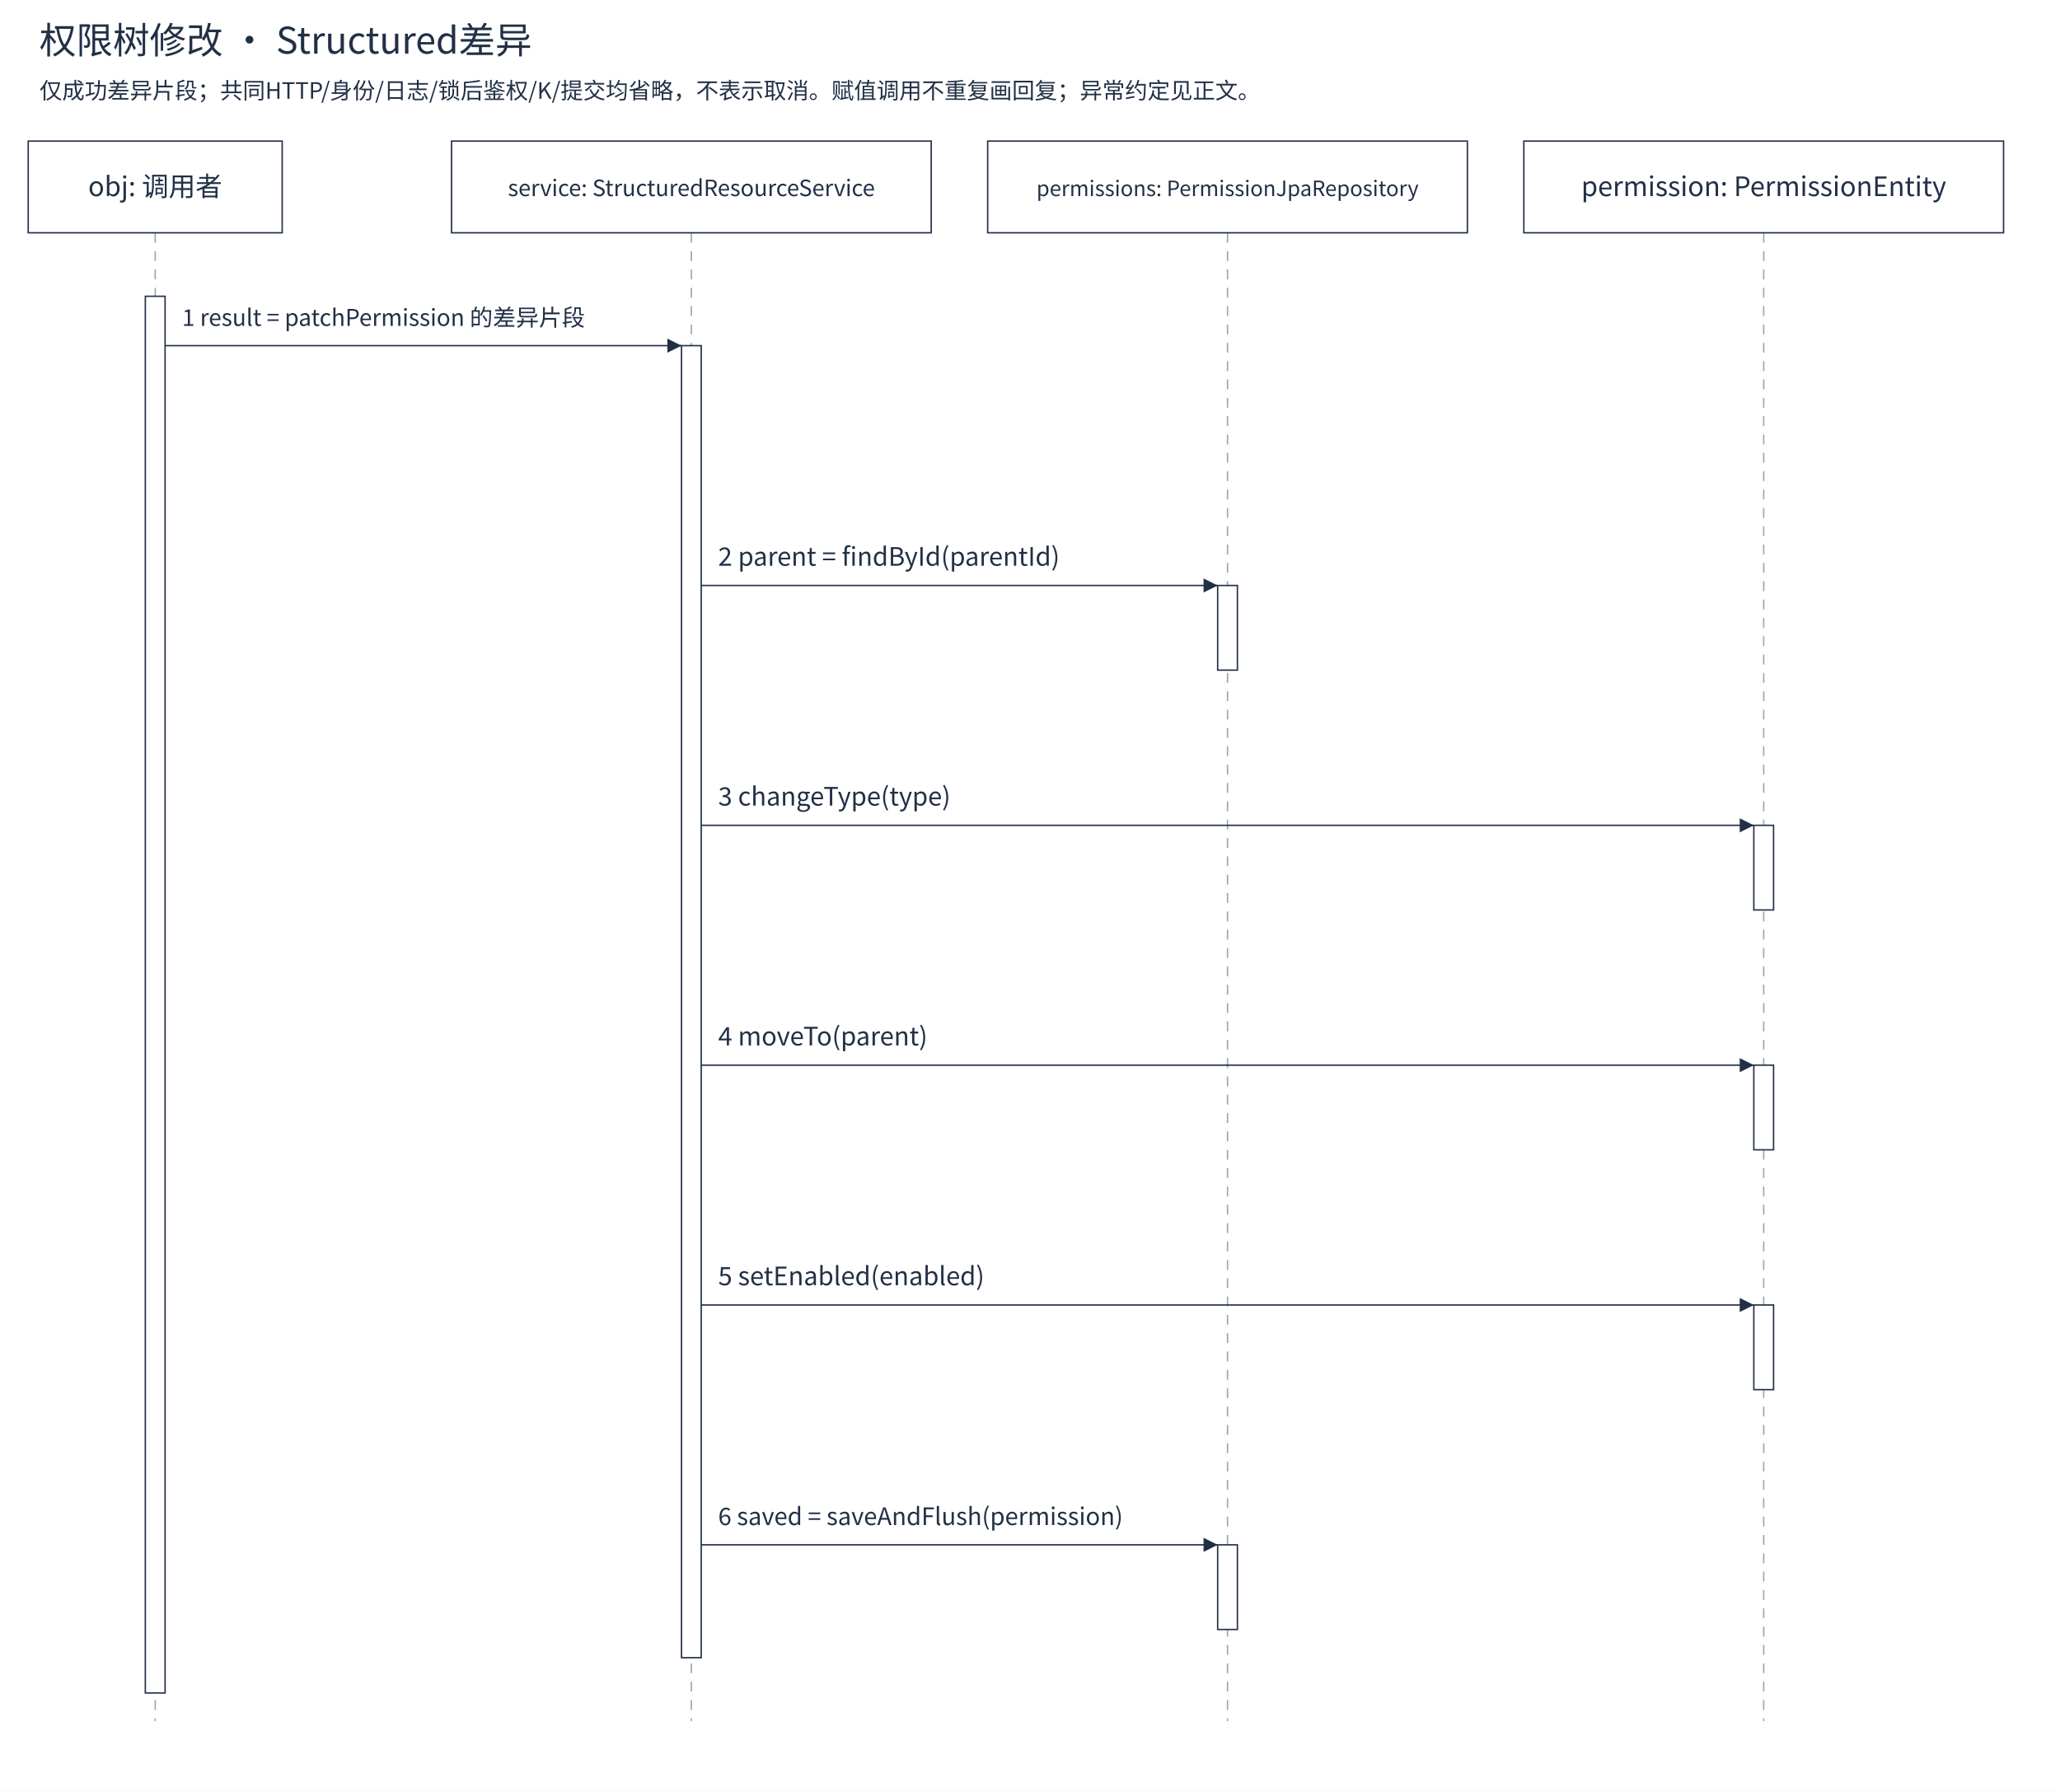
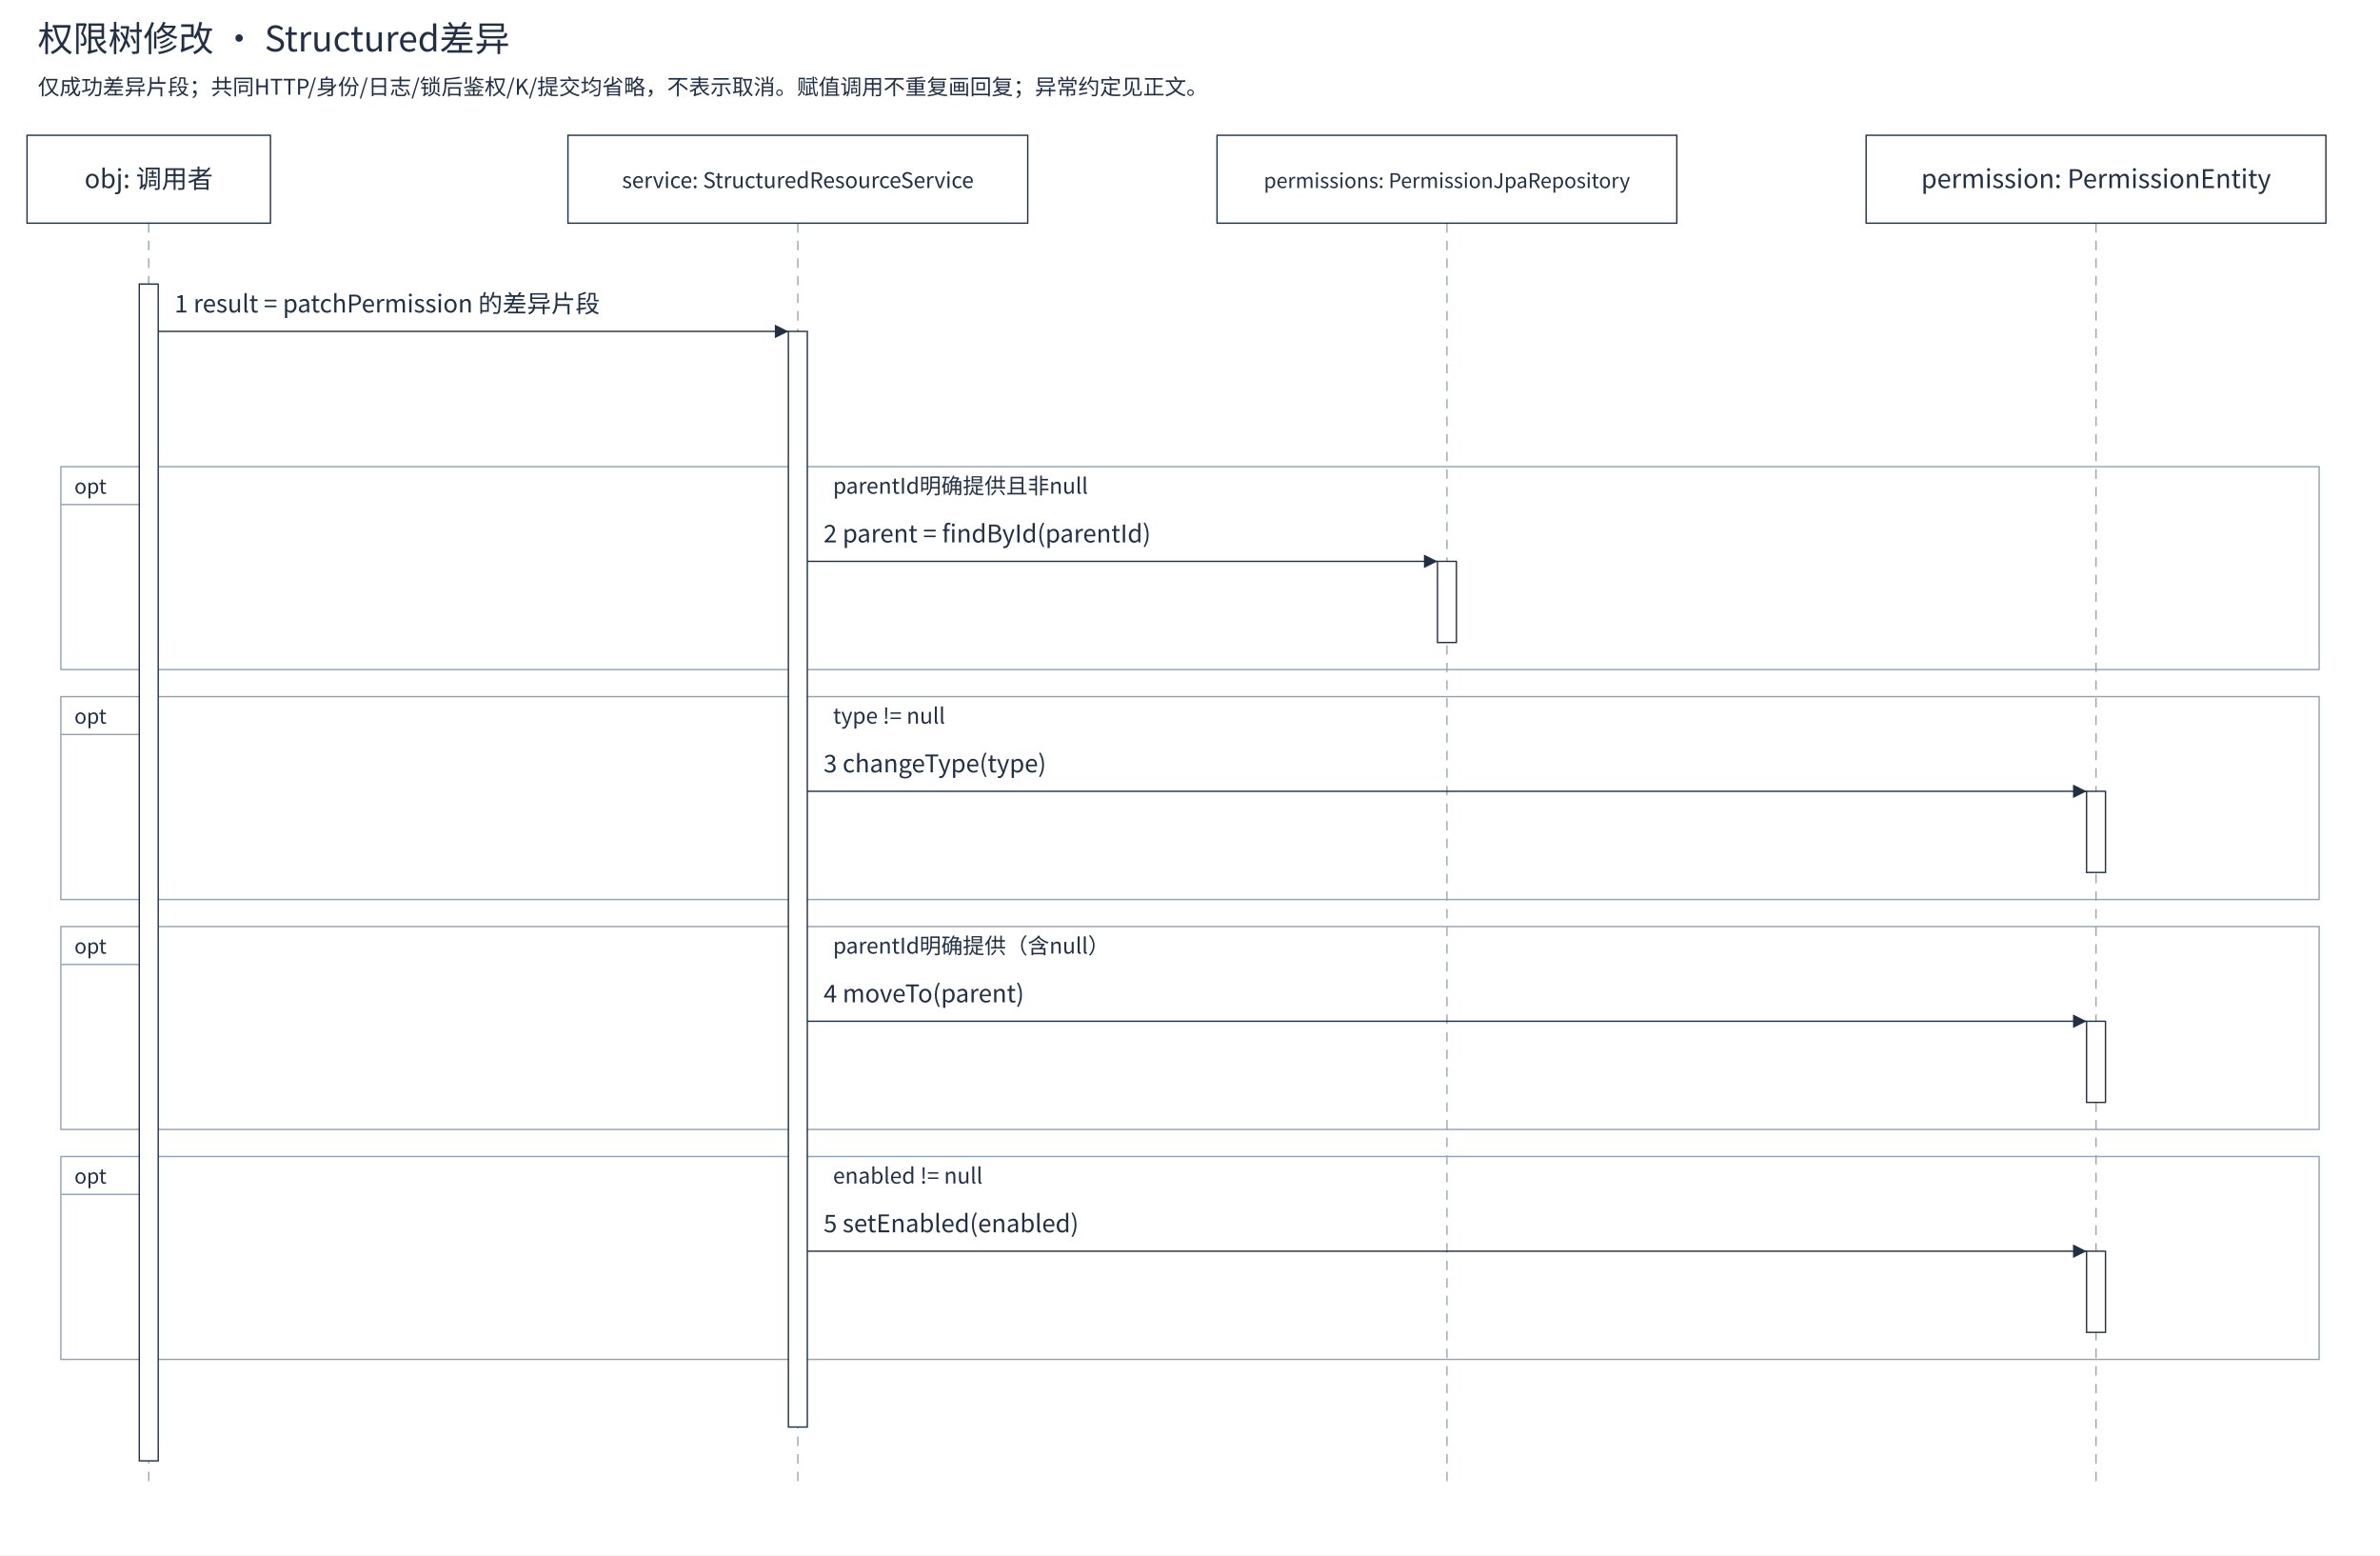
- <svg xmlns="http://www.w3.org/2000/svg" width="1460" height="1270" viewBox="0 0 1460 1270">
+ <svg xmlns="http://www.w3.org/2000/svg" width="1760" height="1150" viewBox="0 0 1760 1150">
  <defs>
    <marker id="open" markerWidth="12" markerHeight="12" refX="11" refY="6" orient="auto">
      <path d="M1,1 L11,6 L1,11" fill="none" stroke="#223046" stroke-width="1.5" />
    </marker>
    <marker id="triangle" markerWidth="14" markerHeight="14" refX="13" refY="7" orient="auto">
      <path d="M1,1 L13,7 L1,13 Z" fill="white" stroke="#245a93" stroke-width="1.4" />
    </marker>
    <marker id="filled" markerWidth="12" markerHeight="12" refX="11" refY="6" orient="auto">
      <path d="M1,1 L11,6 L1,11 Z" fill="#223046" />
    </marker>
  </defs>
  <rect width="100%" height="100%" fill="white" />
  <g font-family="Microsoft YaHei,Noto Sans CJK SC,Arial,sans-serif">
    <text x="28" y="38" font-size="26" text-anchor="start" fill="#223046">权限树修改 · Structured差异</text>
    <text x="28" y="70" font-size="16" text-anchor="start" fill="#223046">仅成功差异片段；共同HTTP/身份/日志/锁后鉴权/K/提交均省略，不表示取消。赋值调用不重复画回复；异常约定见正文。</text>
-     <path d="M110,165V1220" stroke="#9aa7b7" stroke-dasharray="7 6" />
+     <rect x="45" y="345" width="1670" height="150" fill="none" stroke="#91a2b7" />
+     <path d="M45,373h60v-28" fill="none" stroke="#91a2b7" />
+     <text x="55" y="365" font-size="15" text-anchor="start" fill="#223046">opt</text>
+     <text x="616" y="365" font-size="16" text-anchor="start" fill="#223046">parentId明确提供且非null</text>
+     <rect x="45" y="515" width="1670" height="150" fill="none" stroke="#91a2b7" />
+     <path d="M45,543h60v-28" fill="none" stroke="#91a2b7" />
+     <text x="55" y="535" font-size="15" text-anchor="start" fill="#223046">opt</text>
+     <text x="616" y="535" font-size="16" text-anchor="start" fill="#223046">type != null</text>
+     <rect x="45" y="685" width="1670" height="150" fill="none" stroke="#91a2b7" />
+     <path d="M45,713h60v-28" fill="none" stroke="#91a2b7" />
+     <text x="55" y="705" font-size="15" text-anchor="start" fill="#223046">opt</text>
+     <text x="616" y="705" font-size="16" text-anchor="start" fill="#223046">parentId明确提供（含null）</text>
+     <rect x="45" y="855" width="1670" height="150" fill="none" stroke="#91a2b7" />
+     <path d="M45,883h60v-28" fill="none" stroke="#91a2b7" />
+     <text x="55" y="875" font-size="15" text-anchor="start" fill="#223046">opt</text>
+     <text x="616" y="875" font-size="16" text-anchor="start" fill="#223046">enabled != null</text>
+     <path d="M110,165V1100" stroke="#9aa7b7" stroke-dasharray="7 6" />
    <rect x="20" y="100" width="180" height="65" fill="white" stroke="#223046" />
    <text x="110" y="139" font-size="19" text-anchor="middle" fill="#223046">obj: 调用者</text>
-     <path d="M490,165V1220" stroke="#9aa7b7" stroke-dasharray="7 6" />
-     <rect x="320" y="100" width="340" height="65" fill="white" stroke="#223046" />
-     <text x="490" y="139" font-size="15.852" text-anchor="middle" fill="#223046">service: StructuredResourceService</text>
-     <path d="M870,165V1220" stroke="#9aa7b7" stroke-dasharray="7 6" />
-     <rect x="700" y="100" width="340" height="65" fill="white" stroke="#223046" />
-     <text x="870" y="139" font-size="14.972" text-anchor="middle" fill="#223046">permissions: PermissionJpaRepository</text>
-     <path d="M1250,165V1220" stroke="#9aa7b7" stroke-dasharray="7 6" />
-     <rect x="1080" y="100" width="340" height="65" fill="white" stroke="#223046" />
-     <text x="1250" y="139" font-size="19" text-anchor="middle" fill="#223046">permission: PermissionEntity</text>
-     <rect x="103" y="210" width="14" height="990" fill="white" stroke="#223046" />
-     <rect x="483" y="245" width="14" height="930" fill="white" stroke="#223046" />
-     <rect x="863" y="415" width="14" height="60" fill="white" stroke="#223046" />
-     <rect x="1243" y="585" width="14" height="60" fill="white" stroke="#223046" />
-     <rect x="1243" y="755" width="14" height="60" fill="white" stroke="#223046" />
-     <rect x="1243" y="925" width="14" height="60" fill="white" stroke="#223046" />
-     <rect x="863" y="1095" width="14" height="60" fill="white" stroke="#223046" />
-     <path d="M117,245H483" stroke="#223046" marker-end="url(#filled)" />
-     <text x="129" y="231" font-size="16.34" text-anchor="start" fill="#223046">1 result = patchPermission 的差异片段</text>
-     <path d="M497,415H863" stroke="#223046" marker-end="url(#filled)" />
-     <text x="509" y="401" font-size="18" text-anchor="start" fill="#223046">2 parent = findById(parentId)</text>
-     <path d="M497,585H1243" stroke="#223046" marker-end="url(#filled)" />
-     <text x="509" y="571" font-size="18" text-anchor="start" fill="#223046">3 changeType(type)</text>
-     <path d="M497,755H1243" stroke="#223046" marker-end="url(#filled)" />
-     <text x="509" y="741" font-size="18" text-anchor="start" fill="#223046">4 moveTo(parent)</text>
-     <path d="M497,925H1243" stroke="#223046" marker-end="url(#filled)" />
-     <text x="509" y="911" font-size="18" text-anchor="start" fill="#223046">5 setEnabled(enabled)</text>
-     <path d="M497,1095H863" stroke="#223046" marker-end="url(#filled)" />
-     <text x="509" y="1081" font-size="17.049" text-anchor="start" fill="#223046">6 saved = saveAndFlush(permission)</text>
+     <path d="M590,165V1100" stroke="#9aa7b7" stroke-dasharray="7 6" />
+     <rect x="420" y="100" width="340" height="65" fill="white" stroke="#223046" />
+     <text x="590" y="139" font-size="15.852" text-anchor="middle" fill="#223046">service: StructuredResourceService</text>
+     <path d="M1070,165V1100" stroke="#9aa7b7" stroke-dasharray="7 6" />
+     <rect x="900" y="100" width="340" height="65" fill="white" stroke="#223046" />
+     <text x="1070" y="139" font-size="14.972" text-anchor="middle" fill="#223046">permissions: PermissionJpaRepository</text>
+     <path d="M1550,165V1100" stroke="#9aa7b7" stroke-dasharray="7 6" />
+     <rect x="1380" y="100" width="340" height="65" fill="white" stroke="#223046" />
+     <text x="1550" y="139" font-size="19" text-anchor="middle" fill="#223046">permission: PermissionEntity</text>
+     <rect x="103" y="210" width="14" height="870" fill="white" stroke="#223046" />
+     <rect x="583" y="245" width="14" height="810" fill="white" stroke="#223046" />
+     <rect x="1063" y="415" width="14" height="60" fill="white" stroke="#223046" />
+     <rect x="1543" y="585" width="14" height="60" fill="white" stroke="#223046" />
+     <rect x="1543" y="755" width="14" height="60" fill="white" stroke="#223046" />
+     <rect x="1543" y="925" width="14" height="60" fill="white" stroke="#223046" />
+     <path d="M117,245H583" stroke="#223046" marker-end="url(#filled)" />
+     <text x="129" y="231" font-size="18" text-anchor="start" fill="#223046">1 result = patchPermission 的差异片段</text>
+     <path d="M597,415H1063" stroke="#223046" marker-end="url(#filled)" />
+     <text x="609" y="401" font-size="18" text-anchor="start" fill="#223046">2 parent = findById(parentId)</text>
+     <path d="M597,585H1543" stroke="#223046" marker-end="url(#filled)" />
+     <text x="609" y="571" font-size="18" text-anchor="start" fill="#223046">3 changeType(type)</text>
+     <path d="M597,755H1543" stroke="#223046" marker-end="url(#filled)" />
+     <text x="609" y="741" font-size="18" text-anchor="start" fill="#223046">4 moveTo(parent)</text>
+     <path d="M597,925H1543" stroke="#223046" marker-end="url(#filled)" />
+     <text x="609" y="911" font-size="18" text-anchor="start" fill="#223046">5 setEnabled(enabled)</text>
  </g>
</svg>
